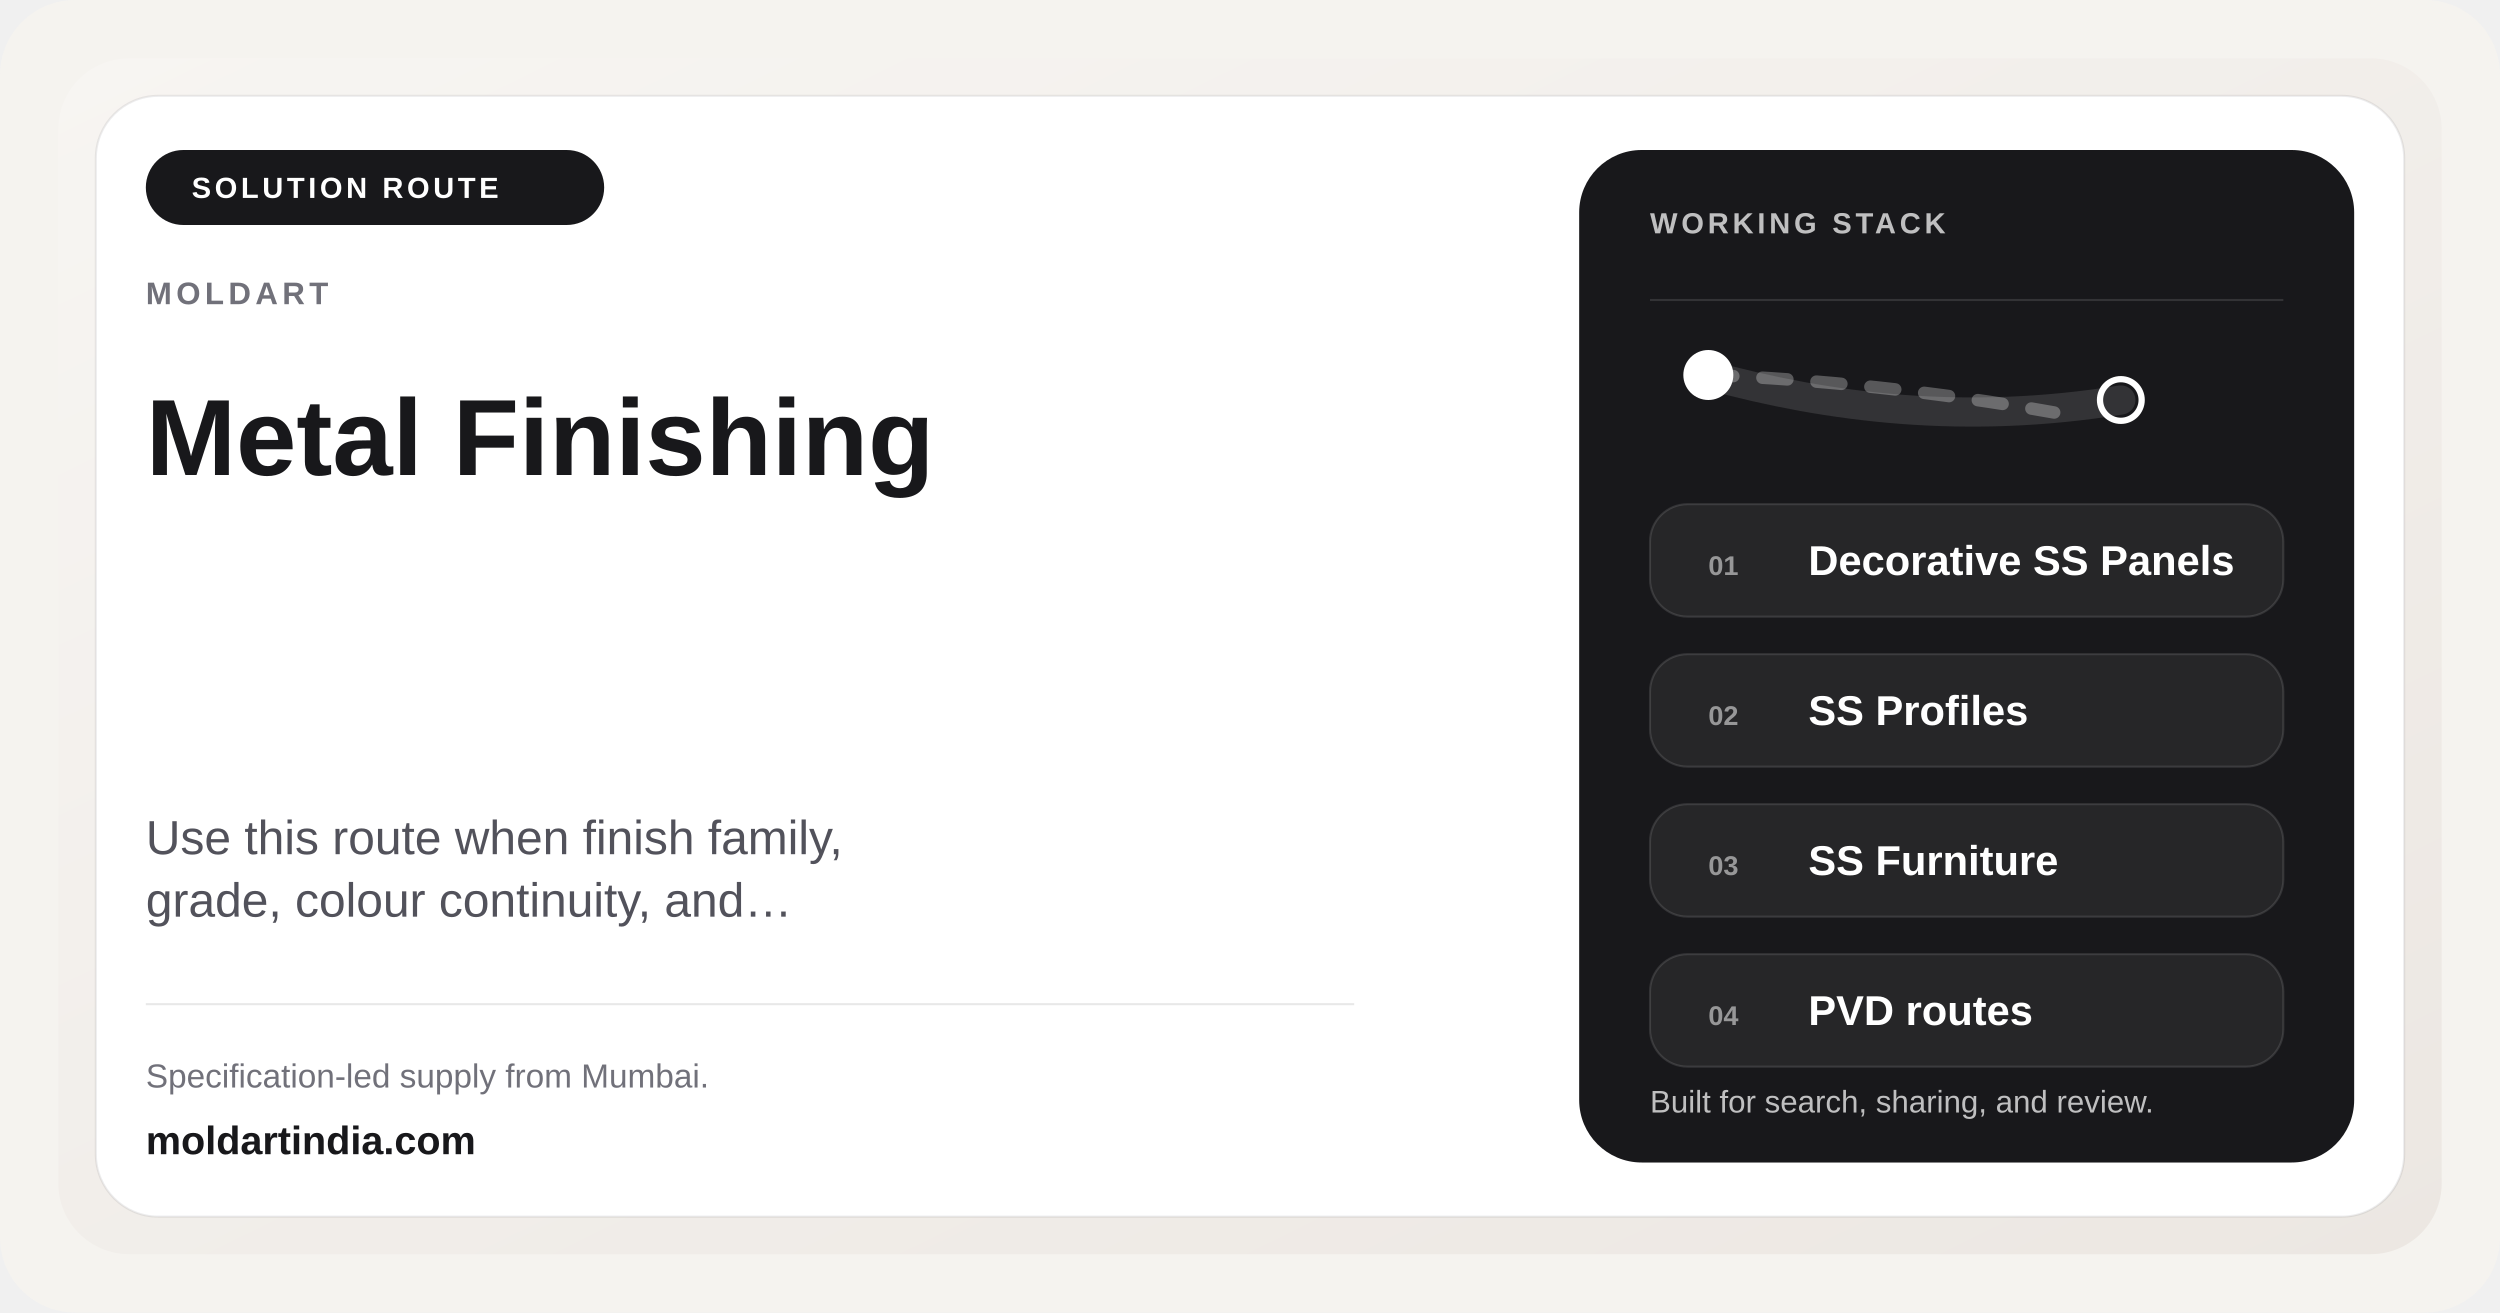
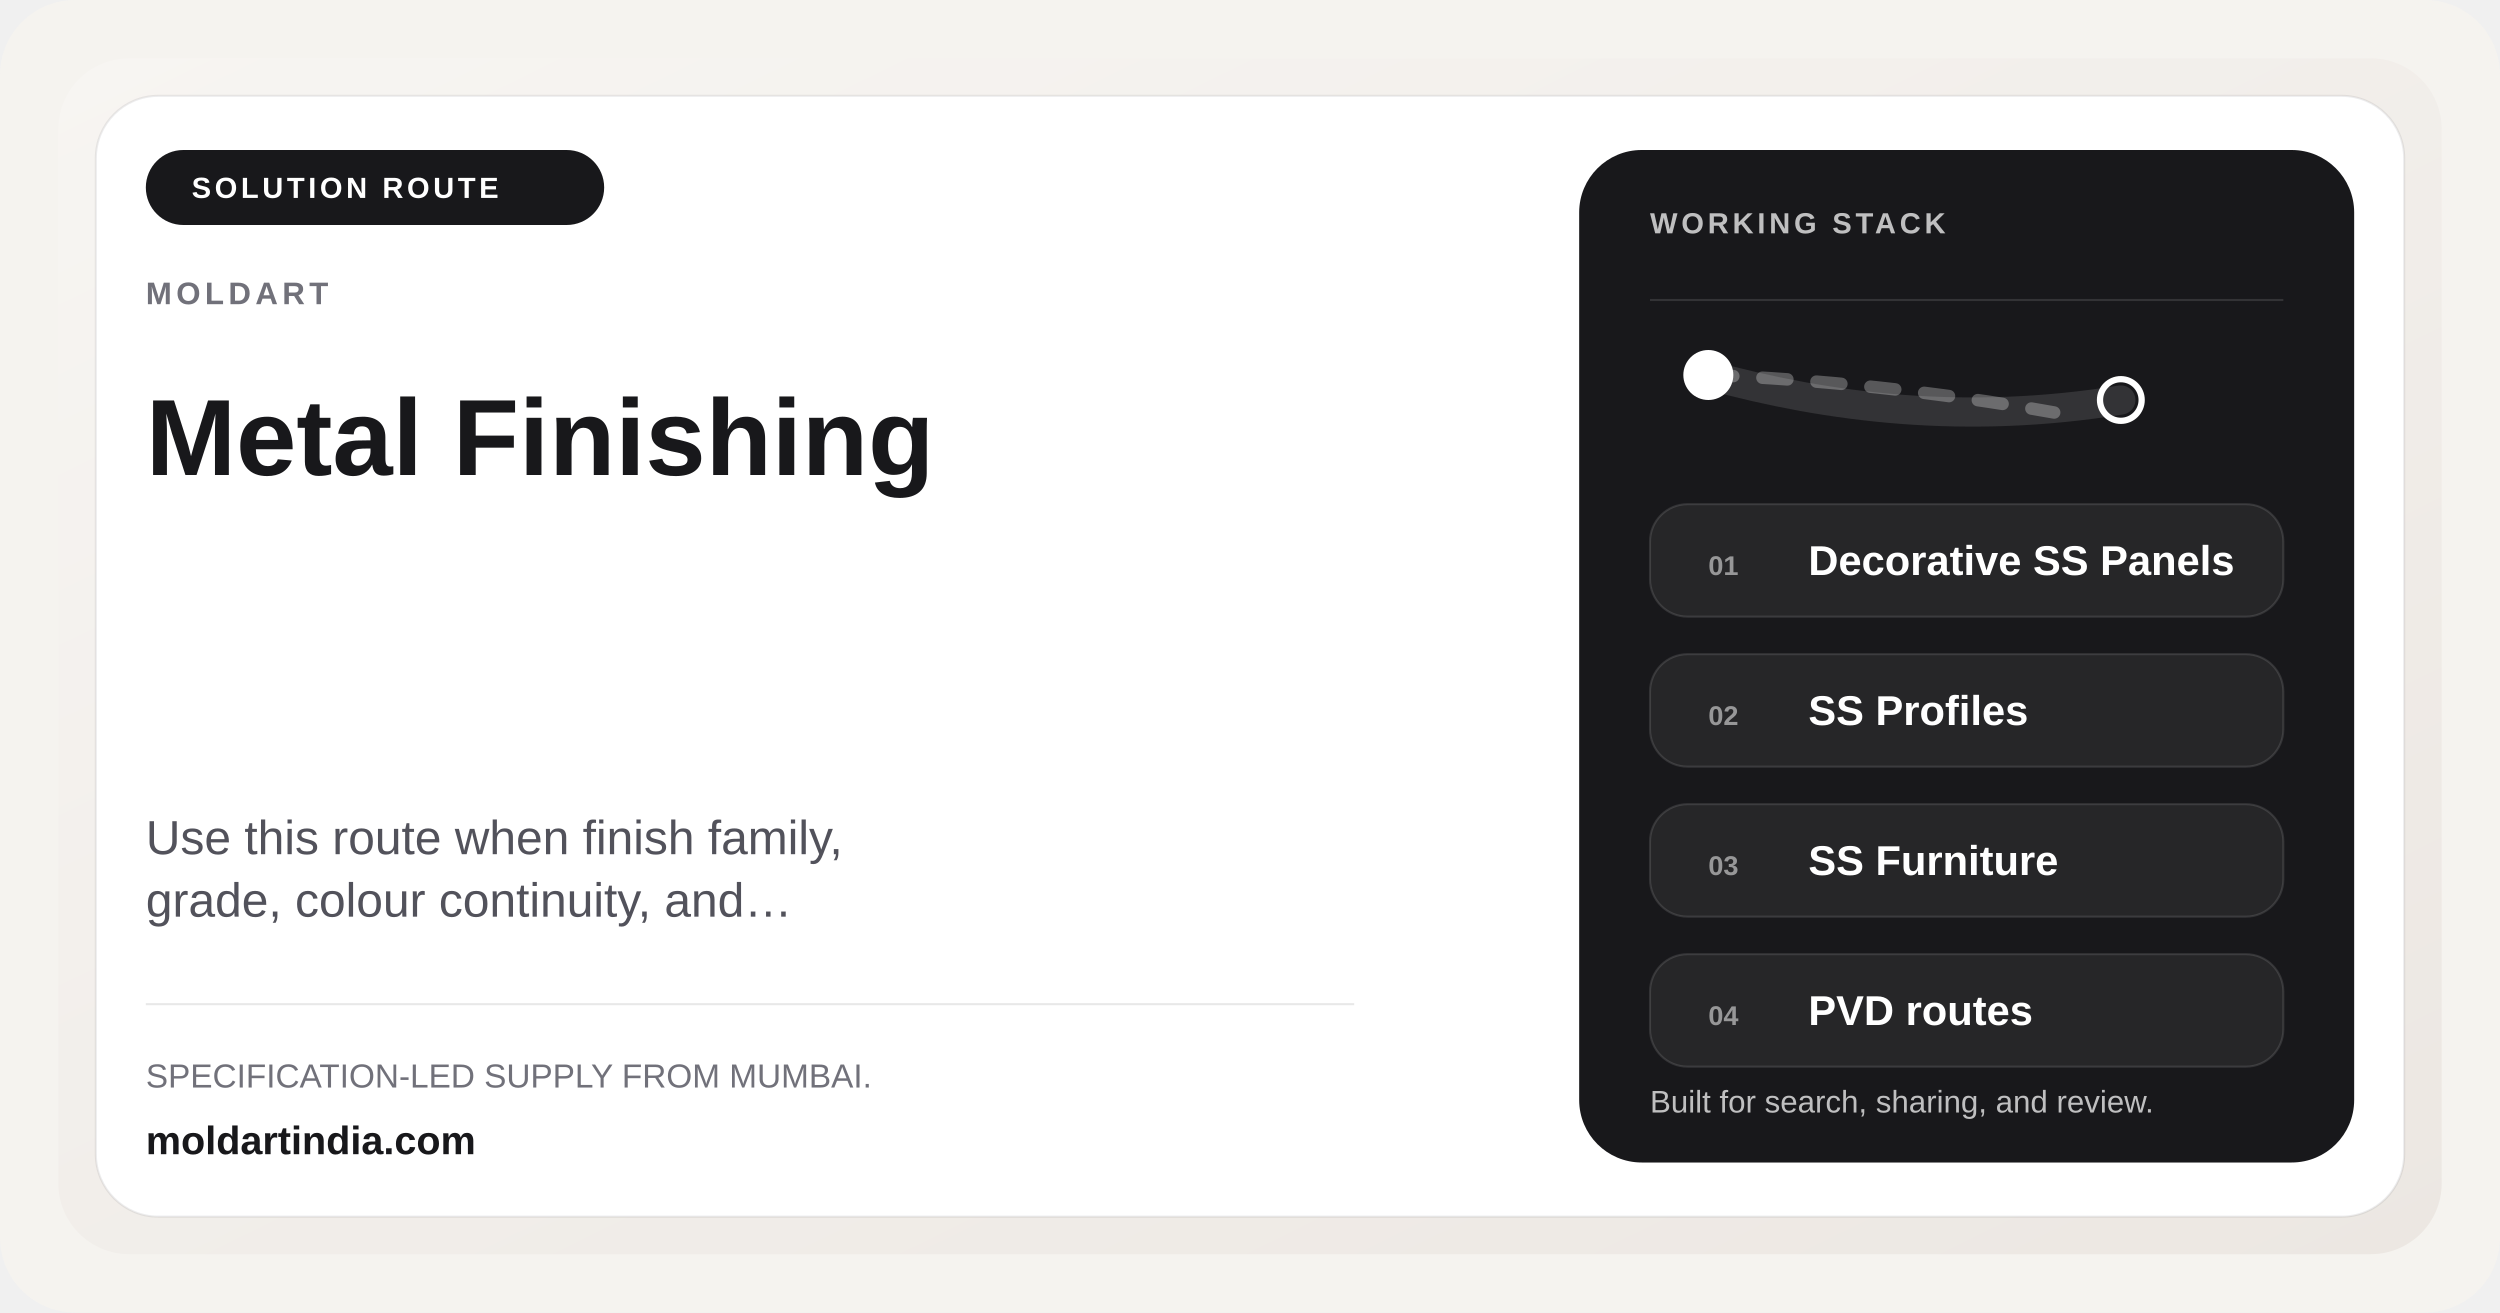
<svg xmlns="http://www.w3.org/2000/svg" width="1200" height="630" viewBox="0 0 1200 630" role="img" aria-label="Metal Finishing">
  <defs>
    <linearGradient id="posterGlow" x1="0" y1="0" x2="1" y2="1">
      <stop offset="0%" stop-color="#f7f5f2" />
      <stop offset="100%" stop-color="#ece7e2" />
    </linearGradient>
  </defs>
  <rect width="1200" height="630" rx="36" fill="#f5f3ef" />
  <rect x="28" y="28" width="1144" height="574" rx="34" fill="url(#posterGlow)" />
  <rect x="46" y="46" width="1108" height="538" rx="30" fill="#ffffff" stroke="rgba(24,24,27,0.08)" />
  <rect x="70" y="72" width="220" height="36" rx="18" fill="#18181b" />
  <text x="92" y="95" font-family="Arial, sans-serif" font-size="14" font-weight="700" fill="#ffffff" letter-spacing="1.7">SOLUTION ROUTE</text>
  <text x="70" y="146" font-family="Arial, sans-serif" font-size="15" font-weight="700" fill="#71717a" letter-spacing="2.1">MOLDART</text>
  <text x="70" y="228" font-family="Arial, sans-serif" font-size="52" font-weight="700" fill="#18181b">Metal Finishing</text>
  <text x="70" y="410" font-family="Arial, sans-serif" font-size="23" fill="#52525b">Use this route when finish family,</text>
  <text x="70" y="440" font-family="Arial, sans-serif" font-size="23" fill="#52525b">grade, colour continuity, and…</text>
  <path d="M70 482H650" stroke="rgba(24,24,27,0.10)" stroke-width="1" />
-   <text x="70" y="522" font-family="Arial, sans-serif" font-size="16" fill="#71717a">Specification-led supply from Mumbai.</text>
+   <text x="70" y="522" font-family="Arial, sans-serif" font-size="16" fill="#71717a">SPECIFICATION-LED SUPPLY FROM MUMBAI.</text>
  <text x="70" y="554" font-family="Arial, sans-serif" font-size="19" font-weight="700" fill="#18181b">moldartindia.com</text>
  <rect x="758" y="72" width="372" height="486" rx="30" fill="#18181b" />
  <text x="792" y="112" font-family="Arial, sans-serif" font-size="14" font-weight="700" fill="rgba(255,255,255,0.72)" letter-spacing="1.8">WORKING STACK</text>
  <path d="M792 144H1096" stroke="rgba(255,255,255,0.12)" stroke-width="1" />
  <path d="M820 180C878 196 944 204 1018 192" fill="none" stroke="rgba(255,255,255,0.12)" stroke-width="14" stroke-linecap="round" />
  <path d="M820 180C872 182 930 188 986 198" fill="none" stroke="rgba(255,255,255,0.28)" stroke-width="6" stroke-dasharray="12 14" stroke-linecap="round" />
  <circle cx="820" cy="180" r="12" fill="#ffffff" />
  <circle cx="1018" cy="192" r="10" fill="none" stroke="#ffffff" stroke-width="3" />
  <rect x="792" y="242" width="304" height="54" rx="18" fill="rgba(255,255,255,0.06)" stroke="rgba(255,255,255,0.12)" />
  <text x="820" y="276" font-family="Arial, sans-serif" font-size="13" font-weight="700" fill="rgba(255,255,255,0.52)">01</text>
  <text x="868" y="276" font-family="Arial, sans-serif" font-size="20" font-weight="700" fill="#ffffff">Decorative SS Panels</text>
  <rect x="792" y="314" width="304" height="54" rx="18" fill="rgba(255,255,255,0.06)" stroke="rgba(255,255,255,0.12)" />
  <text x="820" y="348" font-family="Arial, sans-serif" font-size="13" font-weight="700" fill="rgba(255,255,255,0.52)">02</text>
  <text x="868" y="348" font-family="Arial, sans-serif" font-size="20" font-weight="700" fill="#ffffff">SS Profiles</text>
  <rect x="792" y="386" width="304" height="54" rx="18" fill="rgba(255,255,255,0.06)" stroke="rgba(255,255,255,0.12)" />
  <text x="820" y="420" font-family="Arial, sans-serif" font-size="13" font-weight="700" fill="rgba(255,255,255,0.52)">03</text>
  <text x="868" y="420" font-family="Arial, sans-serif" font-size="20" font-weight="700" fill="#ffffff">SS Furniture</text>
  <rect x="792" y="458" width="304" height="54" rx="18" fill="rgba(255,255,255,0.06)" stroke="rgba(255,255,255,0.12)" />
  <text x="820" y="492" font-family="Arial, sans-serif" font-size="13" font-weight="700" fill="rgba(255,255,255,0.52)">04</text>
  <text x="868" y="492" font-family="Arial, sans-serif" font-size="20" font-weight="700" fill="#ffffff">PVD routes</text>
  <text x="792" y="534" font-family="Arial, sans-serif" font-size="15" fill="rgba(255,255,255,0.72)">Built for search, sharing, and review.</text>
</svg>
